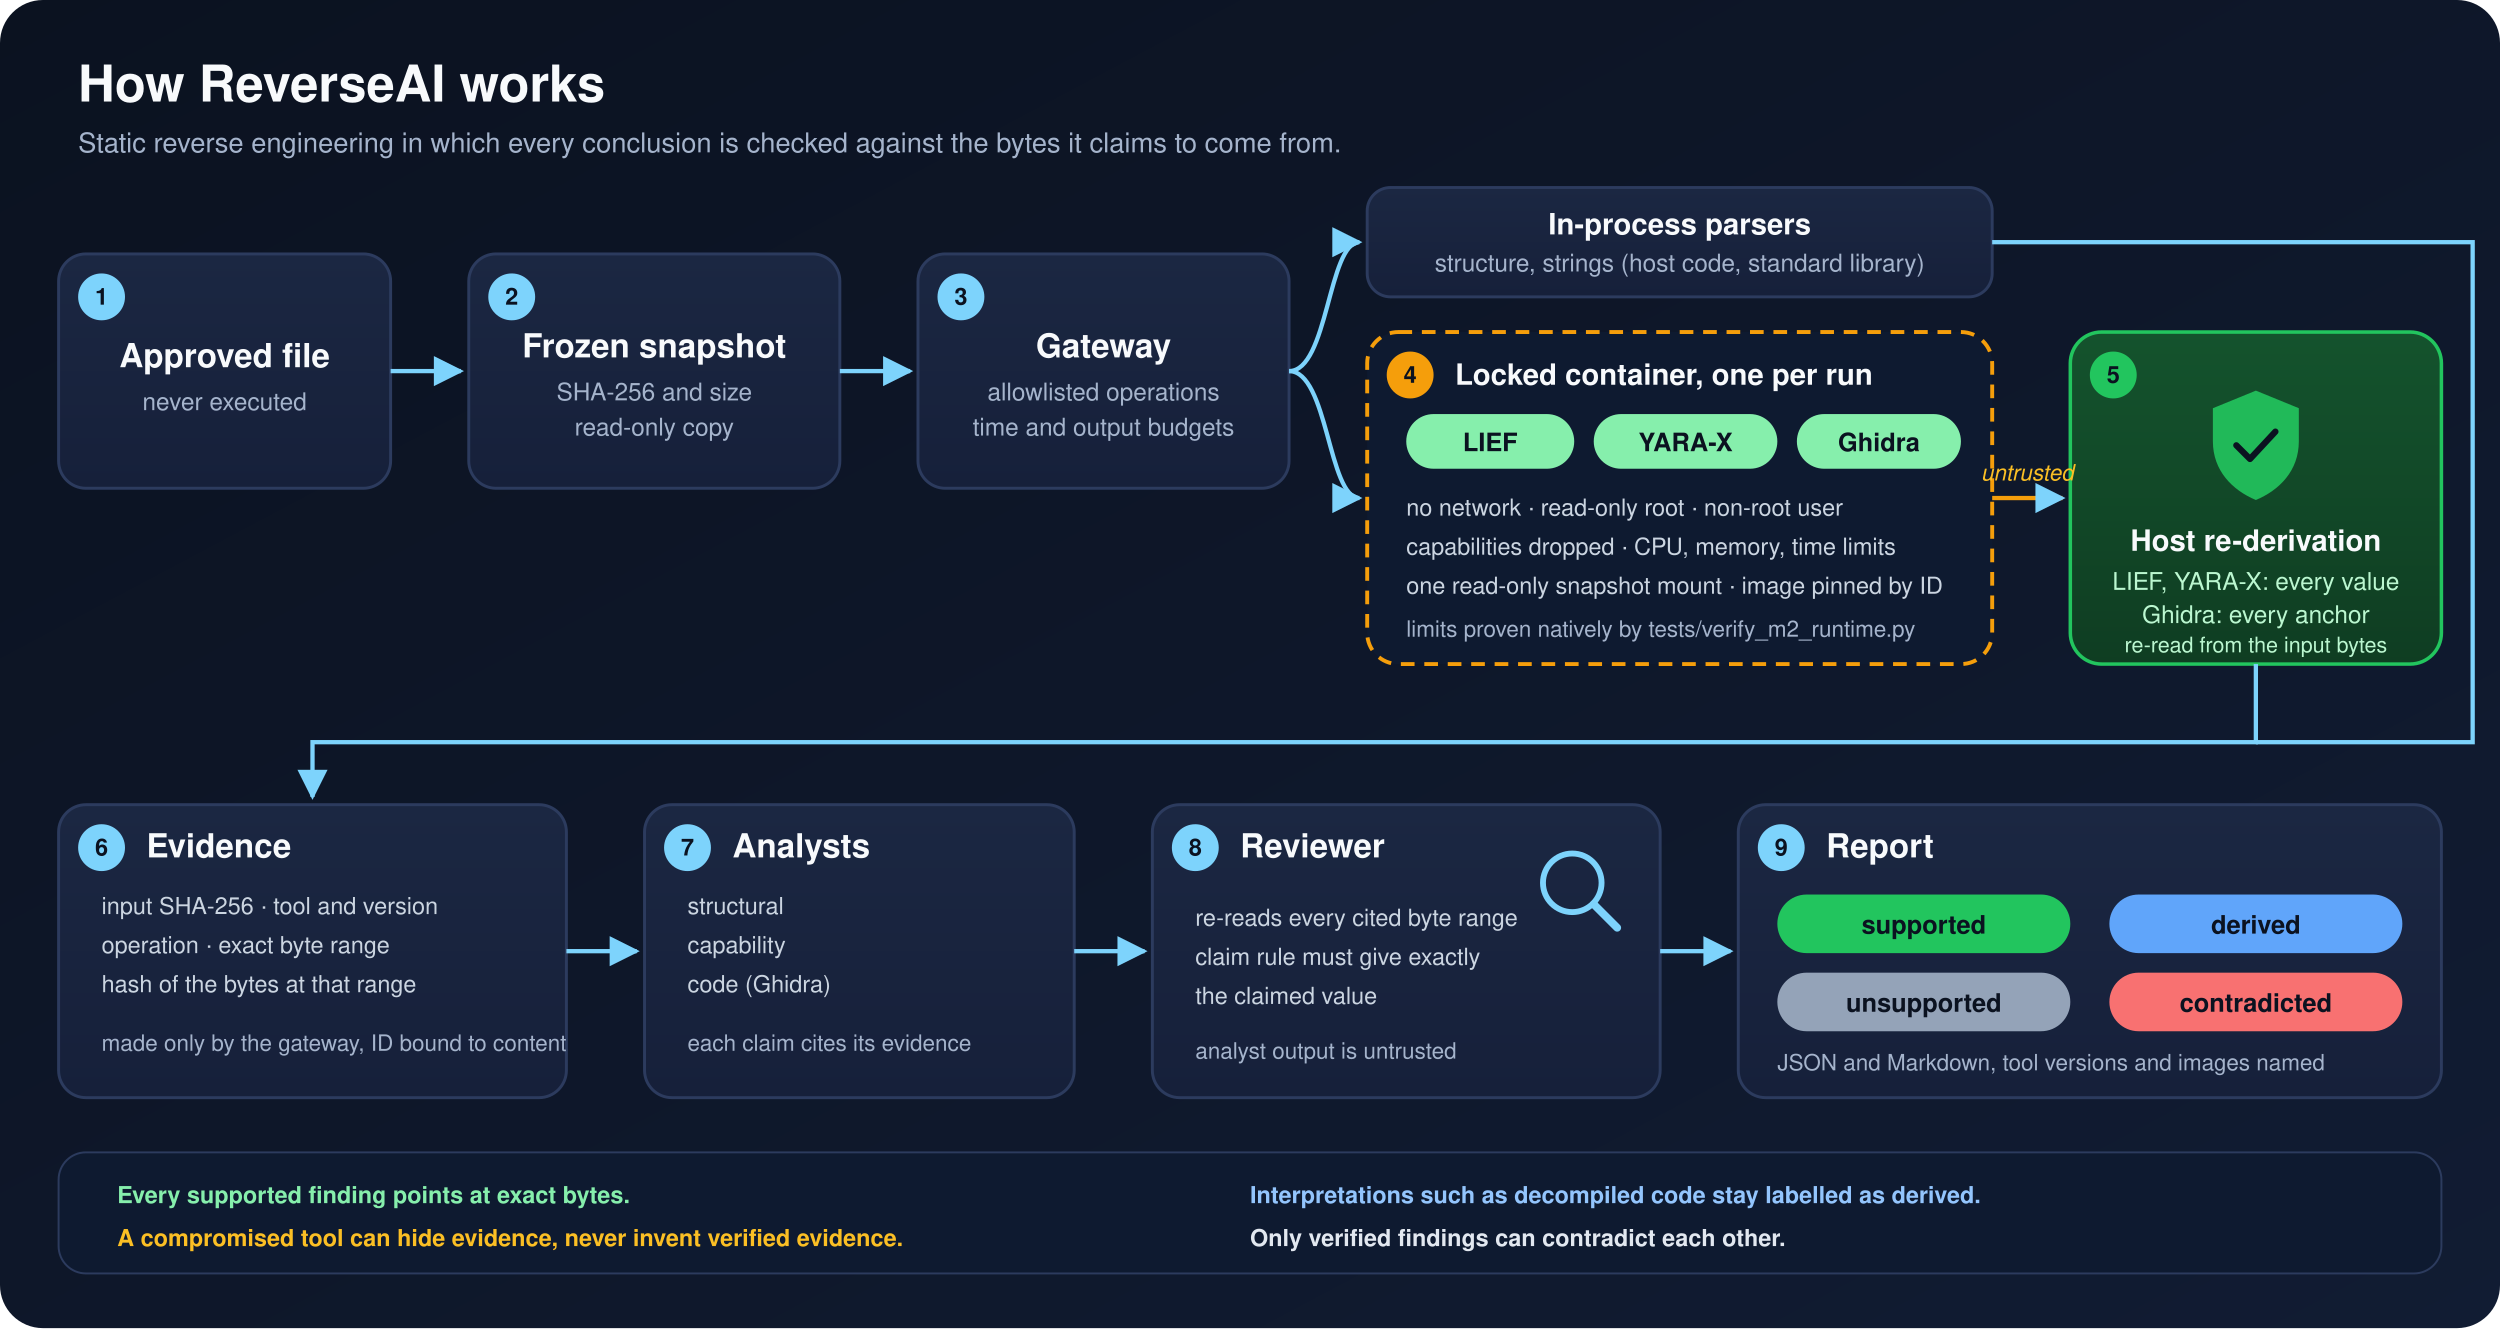
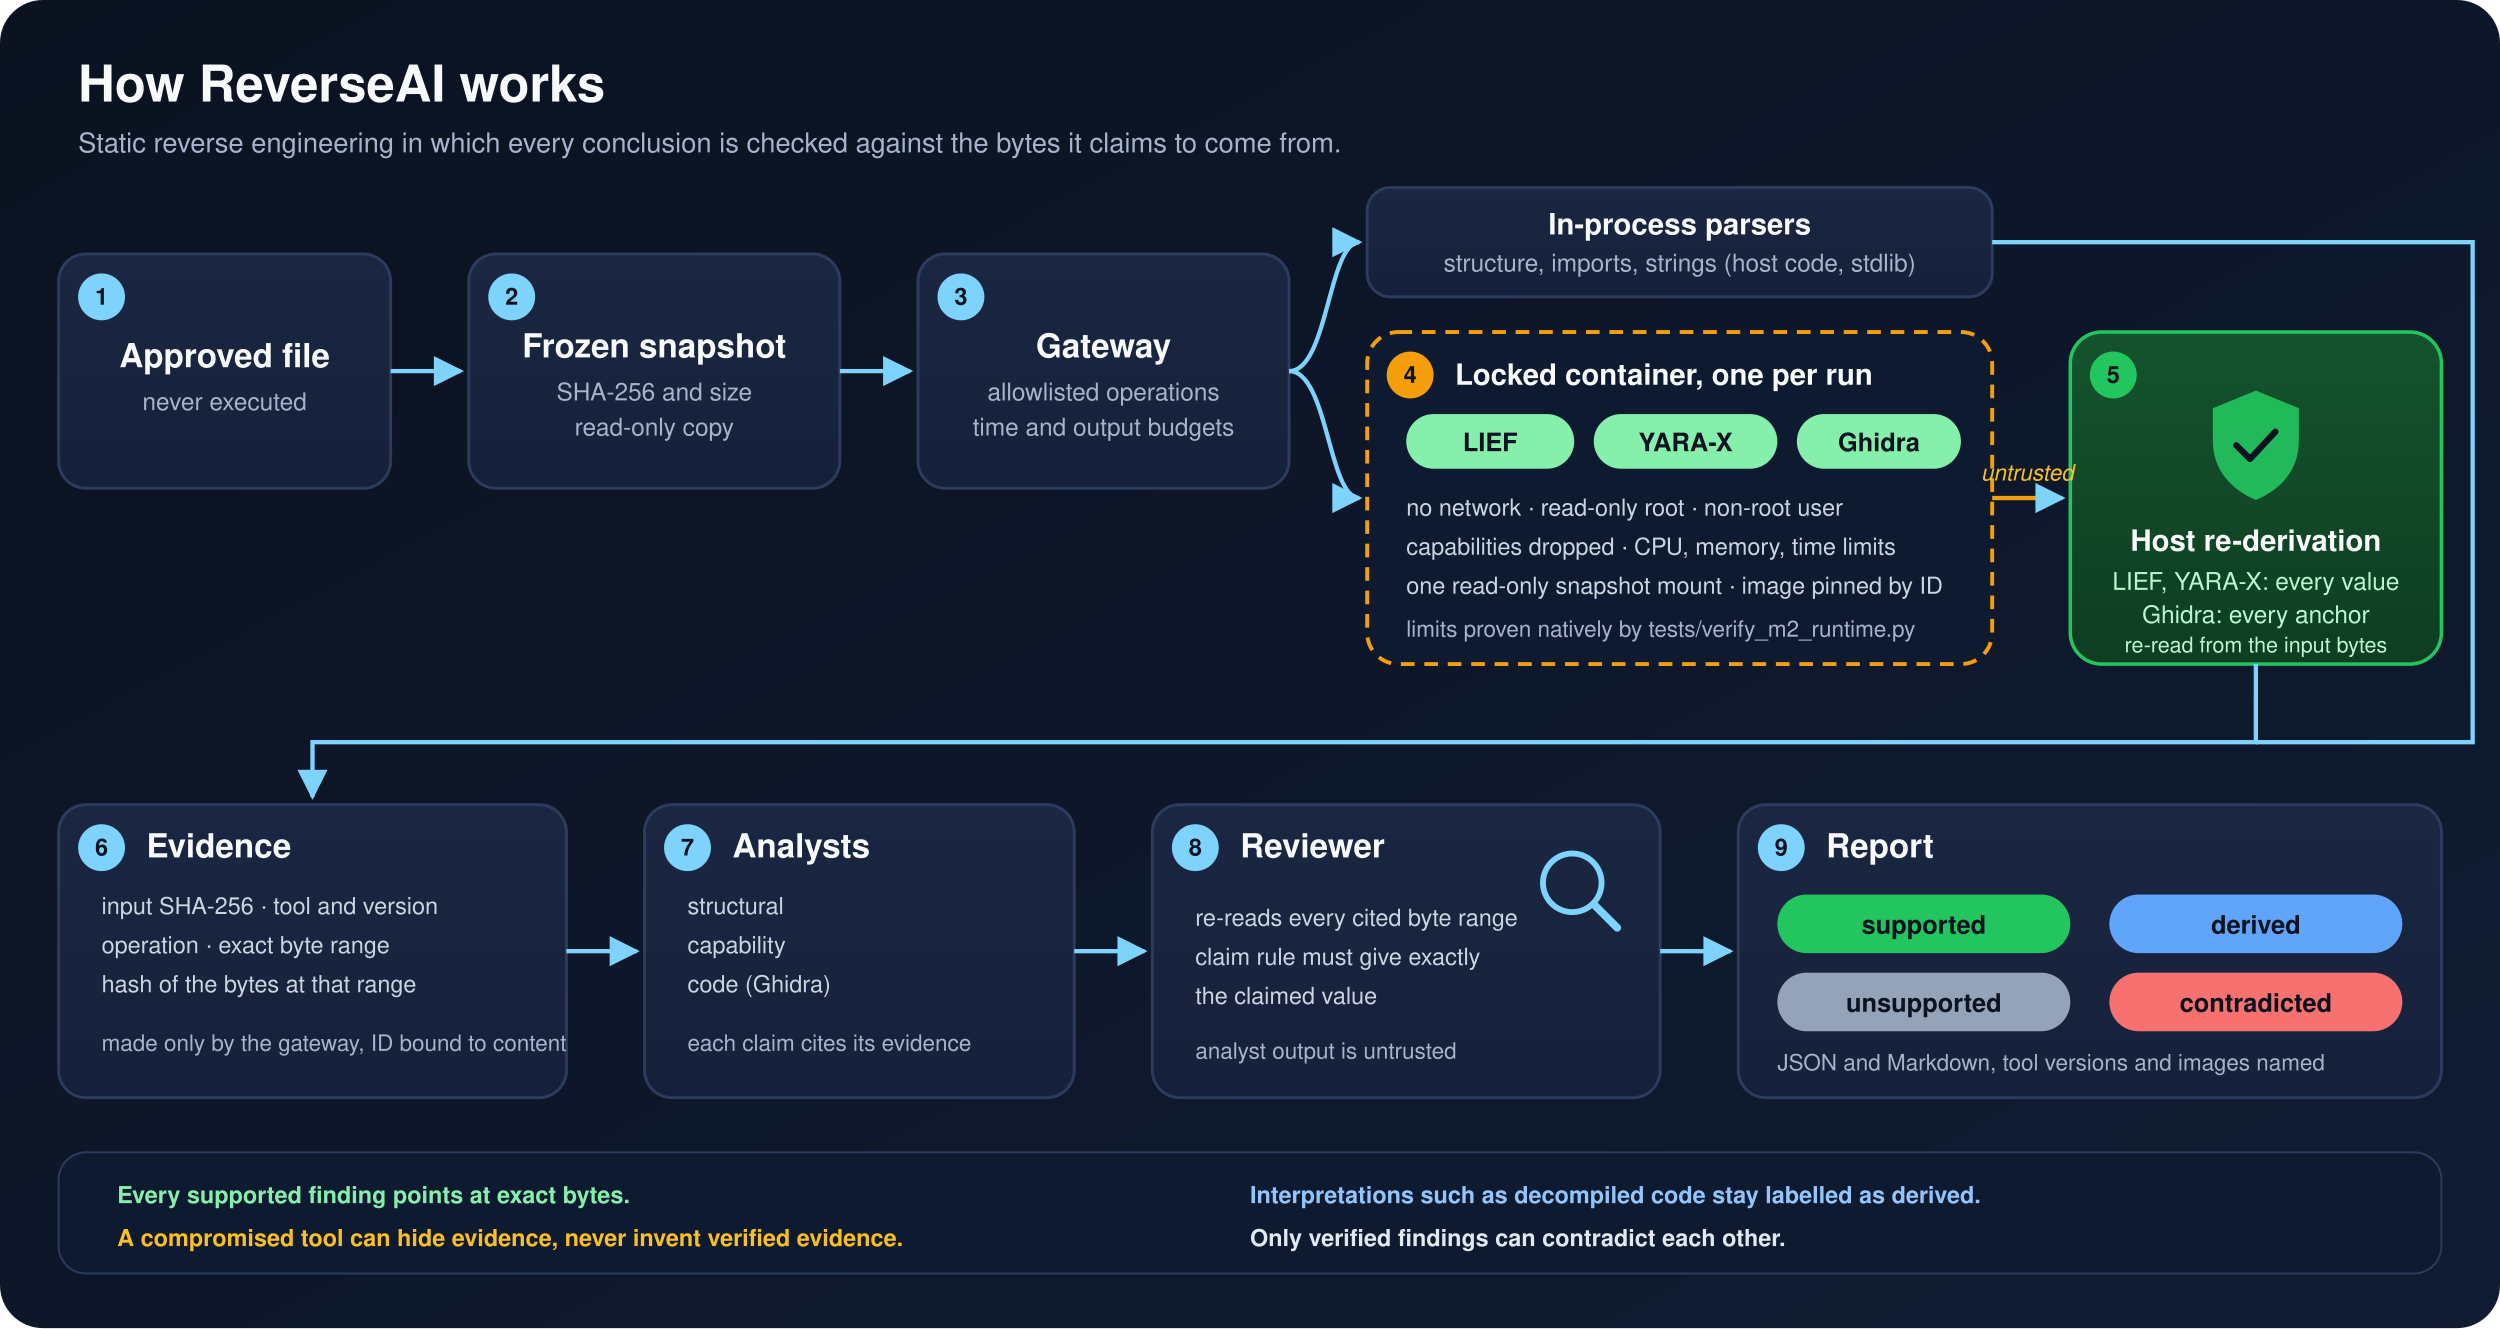
<svg xmlns="http://www.w3.org/2000/svg" viewBox="0 0 1280 680" width="1280" height="680" role="img" aria-labelledby="title desc">
  <defs>
    <linearGradient id="bg" x1="0" y1="0" x2="1" y2="1">
      <stop offset="0" stop-color="#0b1220" />
      <stop offset="1" stop-color="#111c33" />
    </linearGradient>
    <linearGradient id="card" x1="0" y1="0" x2="0" y2="1">
      <stop offset="0" stop-color="#1b2742" />
      <stop offset="1" stop-color="#16203a" />
    </linearGradient>
    <linearGradient id="shield" x1="0" y1="0" x2="0" y2="1">
      <stop offset="0" stop-color="#14532d" />
      <stop offset="1" stop-color="#0f3d22" />
    </linearGradient>
    <marker id="arrow" viewBox="0 0 10 10" refX="9" refY="5" markerWidth="7" markerHeight="7" orient="auto-start-reverse">
      <path d="M0 0 L10 5 L0 10 z" fill="#7dd3fc" />
    </marker>
    <style>
      text { font-family: -apple-system, "Segoe UI", Helvetica, Arial, sans-serif; fill: #e2e8f0; }
      .h { font-size: 17px; font-weight: 700; fill: #f8fafc; }
      .s { font-size: 12.5px; fill: #a5b4cc; }
      .n { font-size: 12px; font-weight: 700; fill: #0b1220; }
      .k { font-size: 12px; fill: #cbd5e1; }
      .chip { font-size: 13px; font-weight: 700; fill: #0b1220; }
      .flow { stroke: #7dd3fc; stroke-width: 2.2; fill: none; }
      .tag { font-size: 11.5px; font-style: italic; fill: #7dd3fc; }
      .box { fill: url(#card); stroke: #2c3b5e; stroke-width: 1.5; }
    </style>
  </defs>
  <rect width="1280" height="680" rx="22" fill="url(#bg)" />
  <text x="40" y="52" style="font-size:26px;font-weight:800;fill:#f8fafc">How ReverseAI works</text>
  <text x="40" y="78" class="s" style="font-size:14px">Static reverse engineering in which every conclusion is checked against the bytes it claims to come from.</text>
  <g>
    <rect class="box" x="30" y="130" width="170" height="120" rx="14" />
    <circle cx="52" cy="152" r="12" fill="#7dd3fc" />
    <text x="52" y="156" class="n" text-anchor="middle">1</text>
    <text x="115" y="188" class="h" text-anchor="middle">Approved file</text>
    <text x="115" y="210" class="s" text-anchor="middle">never executed</text>
  </g>
  <g>
    <rect class="box" x="240" y="130" width="190" height="120" rx="14" />
    <circle cx="262" cy="152" r="12" fill="#7dd3fc" />
    <text x="262" y="156" class="n" text-anchor="middle">2</text>
    <text x="335" y="183" class="h" text-anchor="middle">Frozen snapshot</text>
    <text x="335" y="205" class="s" text-anchor="middle">SHA-256 and size</text>
    <text x="335" y="223" class="s" text-anchor="middle">read-only copy</text>
  </g>
  <g>
    <rect class="box" x="470" y="130" width="190" height="120" rx="14" />
    <circle cx="492" cy="152" r="12" fill="#7dd3fc" />
    <text x="492" y="156" class="n" text-anchor="middle">3</text>
    <text x="565" y="183" class="h" text-anchor="middle">Gateway</text>
    <text x="565" y="205" class="s" text-anchor="middle">allowlisted operations</text>
    <text x="565" y="223" class="s" text-anchor="middle">time and output budgets</text>
  </g>
  <g>
    <rect class="box" x="700" y="96" width="320" height="56" rx="12" />
    <text x="860" y="120" class="h" text-anchor="middle" style="font-size:15px">In-process parsers</text>
-     <text x="860" y="139" class="s" text-anchor="middle">structure, strings (host code, standard library)</text>
+     <text x="860" y="139" class="s" text-anchor="middle">structure, imports, strings (host code, stdlib)</text>
  </g>
  <g>
    <rect x="700" y="170" width="320" height="170" rx="16" fill="#0e1a30" stroke="#f59e0b" stroke-width="2" stroke-dasharray="7 5" />
    <circle cx="722" cy="192" r="12" fill="#f59e0b" />
    <text x="722" y="196" class="n" text-anchor="middle">4</text>
    <text x="745" y="197" class="h" style="font-size:15px">Locked container, one per run</text>
    <rect x="720" y="212" width="86" height="28" rx="14" fill="#86efac" />
    <text x="763" y="231" class="chip" text-anchor="middle">LIEF</text>
    <rect x="816" y="212" width="94" height="28" rx="14" fill="#86efac" />
    <text x="863" y="231" class="chip" text-anchor="middle">YARA-X</text>
    <rect x="920" y="212" width="84" height="28" rx="14" fill="#86efac" />
    <text x="962" y="231" class="chip" text-anchor="middle">Ghidra</text>
    <text x="720" y="264" class="k">no network · read-only root · non-root user</text>
    <text x="720" y="284" class="k">capabilities dropped · CPU, memory, time limits</text>
    <text x="720" y="304" class="k">one read-only snapshot mount · image pinned by ID</text>
    <text x="720" y="326" class="s" style="font-size:11.5px">limits proven natively by tests/verify_m2_runtime.py</text>
  </g>
  <g>
    <rect x="1060" y="170" width="190" height="170" rx="16" fill="url(#shield)" stroke="#22c55e" stroke-width="1.8" />
    <circle cx="1082" cy="192" r="12" fill="#22c55e" />
    <text x="1082" y="196" class="n" text-anchor="middle">5</text>
    <path d="M1155 200 l22 9 v17 c0 15 -10 25 -22 30 c-12 -5 -22 -15 -22 -30 v-17 z" fill="#22c55e" opacity="0.9" />
    <path d="M1145 228 l7 7 l13 -14" stroke="#0b1220" stroke-width="3.2" fill="none" stroke-linecap="round" stroke-linejoin="round" />
    <text x="1155" y="282" class="h" text-anchor="middle" style="font-size:15px">Host re-derivation</text>
    <text x="1155" y="302" class="s" text-anchor="middle" style="fill:#bbf7d0">LIEF, YARA-X: every value</text>
    <text x="1155" y="319" class="s" text-anchor="middle" style="fill:#bbf7d0">Ghidra: every anchor</text>
    <text x="1155" y="334" class="s" text-anchor="middle" style="fill:#bbf7d0;font-size:11px">re-read from the input bytes</text>
  </g>
  <path class="flow" d="M200 190 H236" marker-end="url(#arrow)" />
  <path class="flow" d="M430 190 H466" marker-end="url(#arrow)" />
  <path class="flow" d="M660 190 C680 190 680 124 696 124" marker-end="url(#arrow)" />
  <path class="flow" d="M660 190 C680 190 680 255 696 255" marker-end="url(#arrow)" />
  <path class="flow" d="M1020 255 H1056" marker-end="url(#arrow)" style="stroke:#f59e0b" />
  <text x="1038" y="246" class="tag" text-anchor="middle" style="fill:#fbbf24">untrusted</text>
  <path class="flow" d="M1020 124 H1266 V380 H1155" />
  <path class="flow" d="M1155 340 V380 H160 V408" marker-end="url(#arrow)" />
  <g>
    <rect class="box" x="30" y="412" width="260" height="150" rx="14" />
    <circle cx="52" cy="434" r="12" fill="#7dd3fc" />
    <text x="52" y="438" class="n" text-anchor="middle">6</text>
    <text x="75" y="439" class="h">Evidence</text>
    <text x="52" y="468" class="k">input SHA-256 · tool and version</text>
    <text x="52" y="488" class="k">operation · exact byte range</text>
    <text x="52" y="508" class="k">hash of the bytes at that range</text>
    <text x="52" y="538" class="s" style="font-size:11.5px">made only by the gateway, ID bound to content</text>
  </g>
  <g>
    <rect class="box" x="330" y="412" width="220" height="150" rx="14" />
    <circle cx="352" cy="434" r="12" fill="#7dd3fc" />
    <text x="352" y="438" class="n" text-anchor="middle">7</text>
    <text x="375" y="439" class="h">Analysts</text>
    <text x="352" y="468" class="k">structural</text>
    <text x="352" y="488" class="k">capability</text>
    <text x="352" y="508" class="k">code (Ghidra)</text>
    <text x="352" y="538" class="s" style="font-size:11.5px">each claim cites its evidence</text>
  </g>
  <g>
    <rect class="box" x="590" y="412" width="260" height="150" rx="14" />
    <circle cx="612" cy="434" r="12" fill="#7dd3fc" />
    <text x="612" y="438" class="n" text-anchor="middle">8</text>
    <text x="635" y="439" class="h">Reviewer</text>
    <circle cx="805" cy="452" r="15" fill="none" stroke="#7dd3fc" stroke-width="3" />
    <path d="M816 463 l12 12" stroke="#7dd3fc" stroke-width="4" stroke-linecap="round" />
    <text x="612" y="474" class="k">re-reads every cited byte range</text>
    <text x="612" y="494" class="k">claim rule must give exactly</text>
    <text x="612" y="514" class="k">the claimed value</text>
    <text x="612" y="542" class="s" style="font-size:11.5px">analyst output is untrusted</text>
  </g>
  <g>
    <rect class="box" x="890" y="412" width="360" height="150" rx="14" />
    <circle cx="912" cy="434" r="12" fill="#7dd3fc" />
    <text x="912" y="438" class="n" text-anchor="middle">9</text>
    <text x="935" y="439" class="h">Report</text>
    <rect x="910" y="458" width="150" height="30" rx="15" fill="#22c55e" />
    <text x="985" y="478" class="chip" text-anchor="middle">supported</text>
    <rect x="1080" y="458" width="150" height="30" rx="15" fill="#60a5fa" />
    <text x="1155" y="478" class="chip" text-anchor="middle">derived</text>
    <rect x="910" y="498" width="150" height="30" rx="15" fill="#94a3b8" />
    <text x="985" y="518" class="chip" text-anchor="middle">unsupported</text>
    <rect x="1080" y="498" width="150" height="30" rx="15" fill="#f87171" />
    <text x="1155" y="518" class="chip" text-anchor="middle">contradicted</text>
    <text x="910" y="548" class="s" style="font-size:11.5px">JSON and Markdown, tool versions and images named</text>
  </g>
  <path class="flow" d="M290 487 H326" marker-end="url(#arrow)" />
  <path class="flow" d="M550 487 H586" marker-end="url(#arrow)" />
  <path class="flow" d="M850 487 H886" marker-end="url(#arrow)" />
  <g>
    <rect x="30" y="590" width="1220" height="62" rx="14" fill="#0e1a30" stroke="#2c3b5e" />
    <text x="60" y="616" class="k" style="font-weight:700;fill:#86efac">Every supported finding points at exact bytes.</text>
    <text x="60" y="638" class="k" style="font-weight:700;fill:#fbbf24">A compromised tool can hide evidence, never invent verified evidence.</text>
    <text x="640" y="616" class="k" style="font-weight:700;fill:#93c5fd">Interpretations such as decompiled code stay labelled as derived.</text>
    <text x="640" y="638" class="k" style="font-weight:700;fill:#e2e8f0">Only verified findings can contradict each other.</text>
  </g>
</svg>
